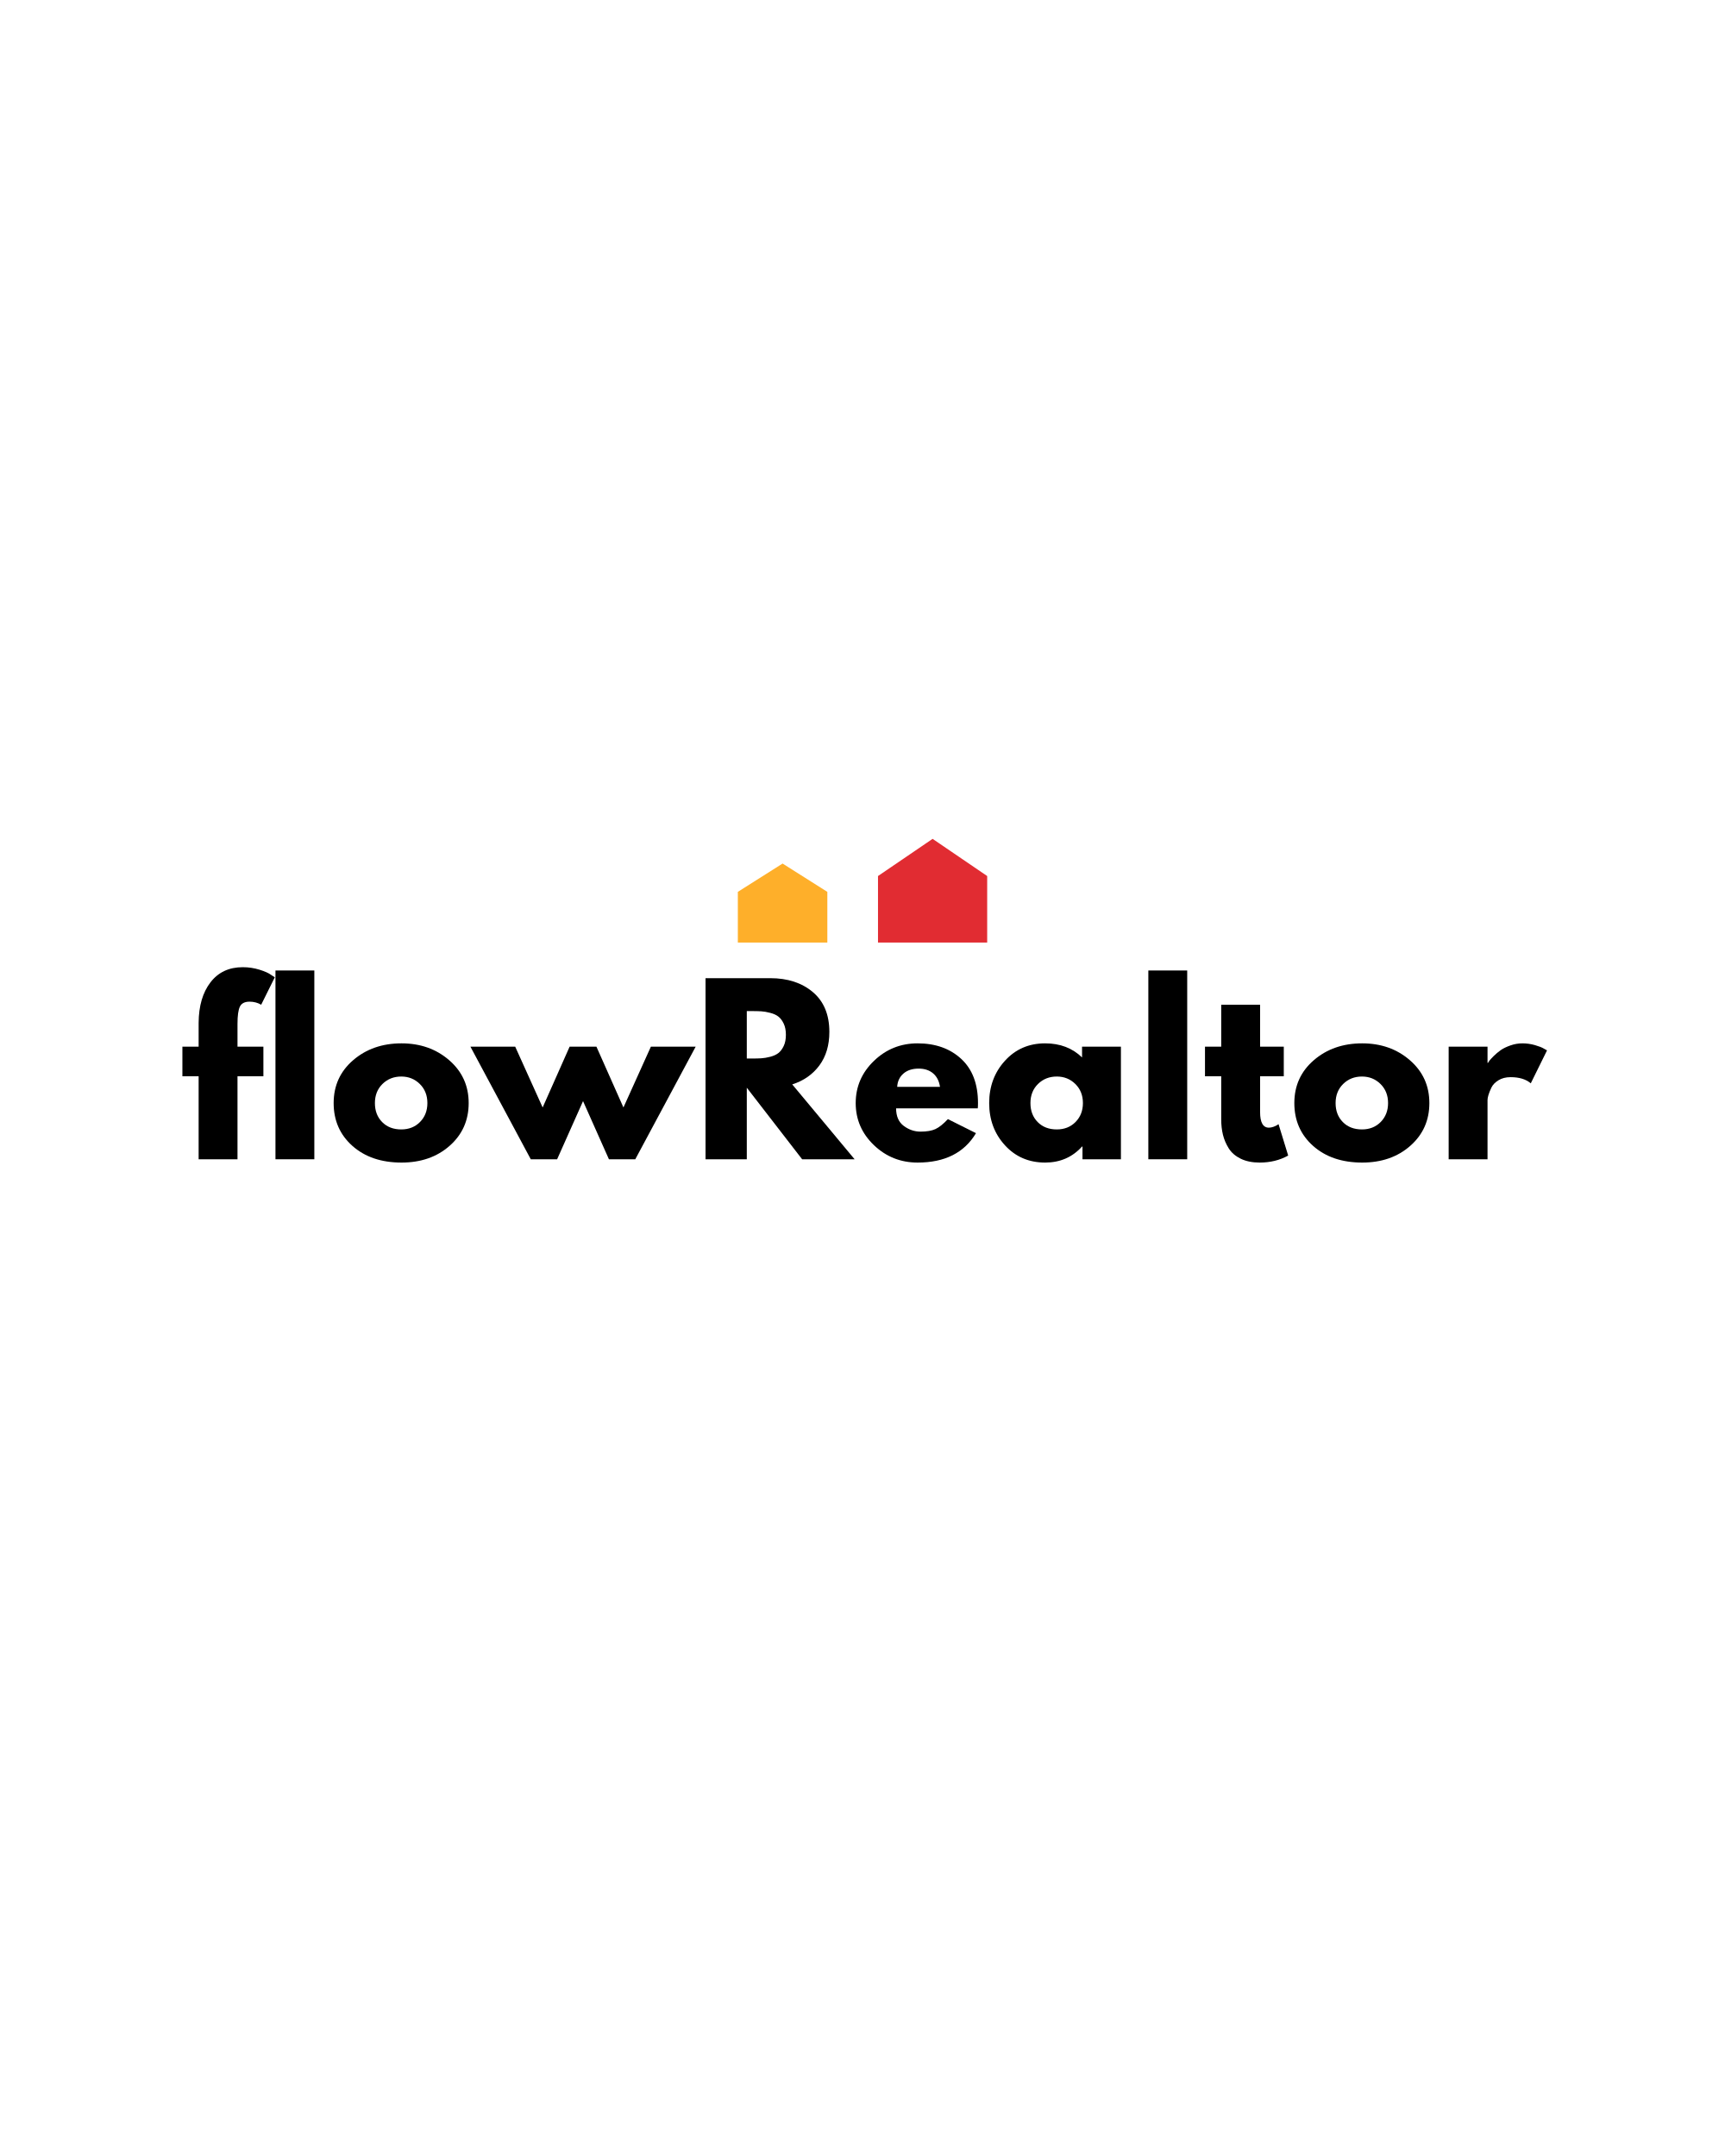
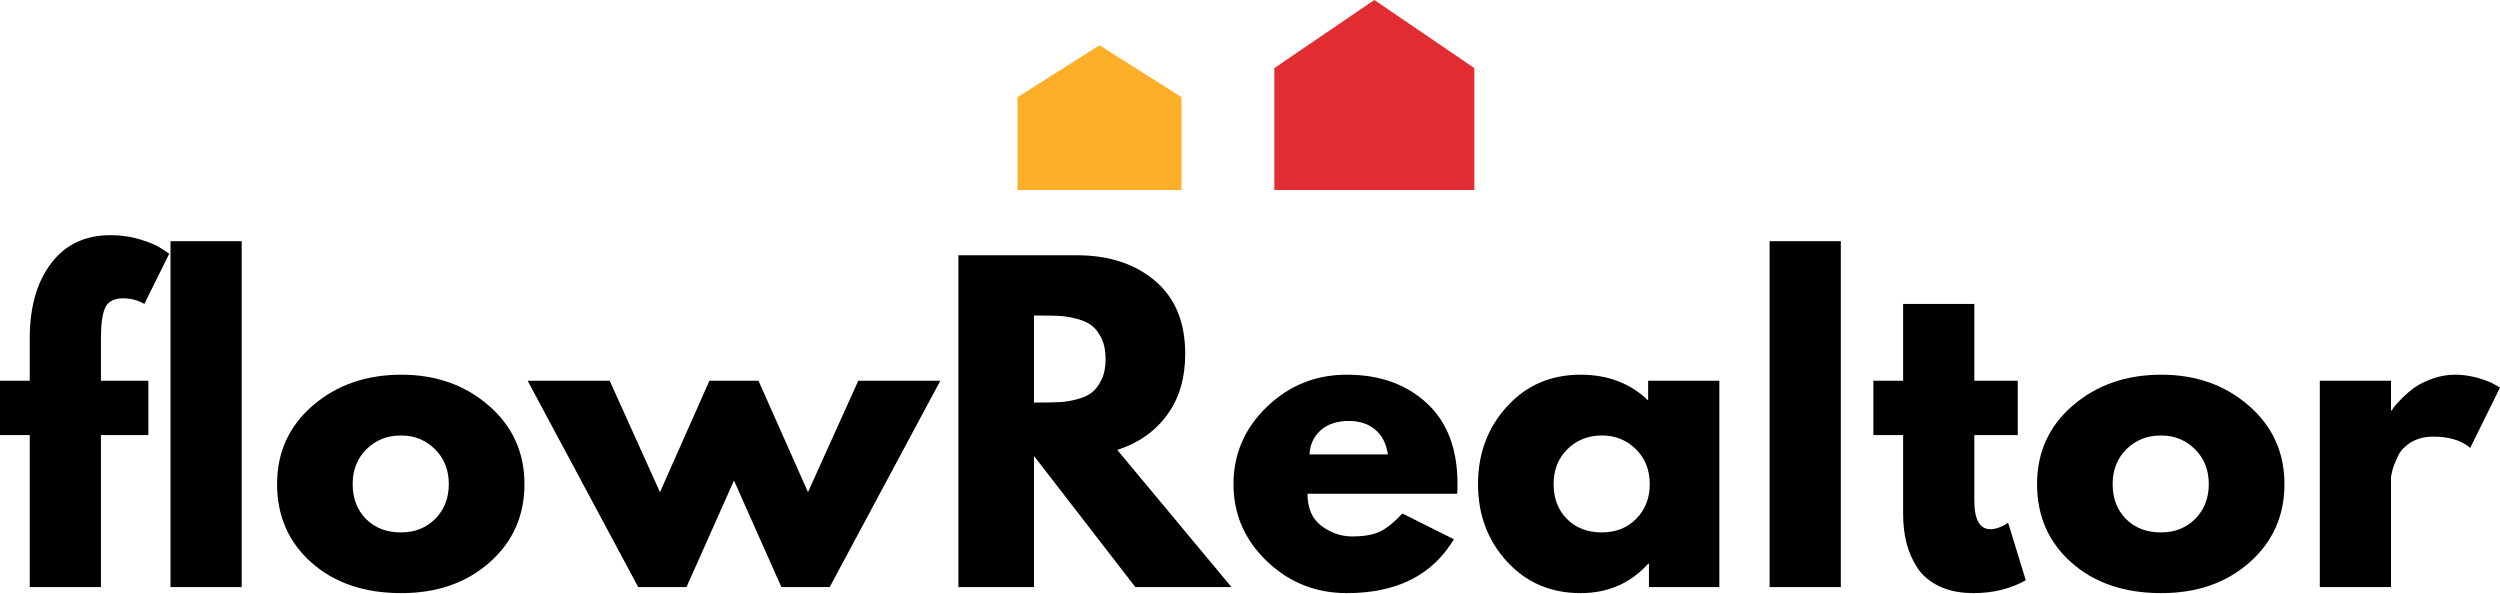
- <svg xmlns="http://www.w3.org/2000/svg" width="1080" zoomAndPan="magnify" viewBox="0 0 810 1012.5" height="1350" preserveAspectRatio="xMidYMid meet" version="1.0">
+ <svg xmlns="http://www.w3.org/2000/svg" zoomAndPan="magnify" preserveAspectRatio="xMidYMid meet" version="1.0" viewBox="85.65 393.94 640.78 152.02">
  <defs>
    <g />
    <clipPath id="89e45f2a8a">
      <path d="M 66.277 0.941 L 117.637 0.941 L 117.637 49.637 L 66.277 49.637 Z M 66.277 0.941 " clip-rule="nonzero" />
    </clipPath>
    <clipPath id="8928b461ee">
      <path d="M 66.277 18.402 L 66.277 49.637 L 117.547 49.637 L 117.547 18.402 L 91.914 0.941 Z M 66.277 18.402 " clip-rule="nonzero" />
    </clipPath>
    <clipPath id="e3bbf35916">
      <path d="M 0.277 0.941 L 51.637 0.941 L 51.637 49.637 L 0.277 49.637 Z M 0.277 0.941 " clip-rule="nonzero" />
    </clipPath>
    <clipPath id="054e6a3790">
      <path d="M 0.277 18.402 L 0.277 49.637 L 51.547 49.637 L 51.547 18.402 L 25.914 0.941 Z M 0.277 18.402 " clip-rule="nonzero" />
    </clipPath>
    <clipPath id="f0dd511b03">
      <rect x="0" width="52" y="0" height="50" />
    </clipPath>
    <clipPath id="5daa88841b">
      <path d="M 0.461 12.535 L 42.633 12.535 L 42.633 49.633 L 0.461 49.633 Z M 0.461 12.535 " clip-rule="nonzero" />
    </clipPath>
    <clipPath id="2fcd45f22a">
      <path d="M 0.461 25.84 L 0.461 49.633 L 42.488 49.633 L 42.488 25.84 L 21.473 12.535 Z M 0.461 25.84 " clip-rule="nonzero" />
    </clipPath>
    <clipPath id="4cb42639a9">
      <path d="M 0.461 0.535 L 42.566 0.535 L 42.566 37.633 L 0.461 37.633 Z M 0.461 0.535 " clip-rule="nonzero" />
    </clipPath>
    <clipPath id="35ae511945">
      <path d="M 0.461 13.84 L 0.461 37.633 L 42.488 37.633 L 42.488 13.84 L 21.473 0.535 Z M 0.461 13.84 " clip-rule="nonzero" />
    </clipPath>
    <clipPath id="1dde4f69b7">
      <rect x="0" width="43" y="0" height="38" />
    </clipPath>
    <clipPath id="1f23d93e26">
      <rect x="0" width="118" y="0" height="50" />
    </clipPath>
  </defs>
  <g fill="#000000" fill-opacity="1">
    <g transform="translate(83.98977, 544.4171)">
      <g>
        <path d="M 9.281 -52.891 L 9.281 -64.125 C 9.344 -72.031 11.195 -78.352 14.844 -83.094 C 18.488 -87.832 23.539 -90.203 30 -90.203 C 32.75 -90.203 35.379 -89.805 37.891 -89.016 C 40.398 -88.234 42.203 -87.426 43.297 -86.594 L 45.047 -85.469 L 38.656 -72.578 C 37.008 -73.535 35.191 -74.016 33.203 -74.016 C 30.93 -74.016 29.414 -73.238 28.656 -71.688 C 27.906 -70.145 27.531 -67.453 27.531 -63.609 L 27.531 -52.891 L 39.688 -52.891 L 39.688 -38.969 L 27.531 -38.969 L 27.531 0 L 9.281 0 L 9.281 -38.969 L 1.656 -38.969 L 1.656 -52.891 Z M 9.281 -52.891 " />
      </g>
    </g>
  </g>
  <g fill="#000000" fill-opacity="1">
    <g transform="translate(123.1624, 544.4171)">
      <g>
        <path d="M 6.188 0 L 6.188 -88.656 L 24.438 -88.656 L 24.438 0 Z M 6.188 0 " />
      </g>
    </g>
  </g>
  <g fill="#000000" fill-opacity="1">
    <g transform="translate(154.2944, 544.4171)">
      <g>
        <path d="M 11.188 -6.281 C 5.312 -11.508 2.375 -18.211 2.375 -26.391 C 2.375 -34.566 5.43 -41.285 11.547 -46.547 C 17.66 -51.805 25.223 -54.438 34.234 -54.438 C 43.098 -54.438 50.57 -51.789 56.656 -46.5 C 62.738 -41.207 65.781 -34.504 65.781 -26.391 C 65.781 -18.285 62.805 -11.602 56.859 -6.344 C 50.91 -1.082 43.367 1.547 34.234 1.547 C 24.742 1.547 17.062 -1.062 11.188 -6.281 Z M 25.297 -35.359 C 22.93 -33.023 21.75 -30.035 21.75 -26.391 C 21.75 -22.742 22.883 -19.77 25.156 -17.469 C 27.426 -15.164 30.414 -14.016 34.125 -14.016 C 37.695 -14.016 40.633 -15.18 42.938 -17.516 C 45.238 -19.859 46.391 -22.816 46.391 -26.391 C 46.391 -30.035 45.203 -33.023 42.828 -35.359 C 40.461 -37.691 37.562 -38.859 34.125 -38.859 C 30.613 -38.859 27.672 -37.691 25.297 -35.359 Z M 25.297 -35.359 " />
      </g>
    </g>
  </g>
  <g fill="#000000" fill-opacity="1">
    <g transform="translate(222.9496, 544.4171)">
      <g>
        <path d="M 38.656 0 L 26.281 0 L -2.062 -52.891 L 18.969 -52.891 L 31.859 -24.328 L 44.531 -52.891 L 57.109 -52.891 L 69.797 -24.328 L 82.688 -52.891 L 103.719 -52.891 L 75.359 0 L 62.984 0 L 50.828 -27.312 Z M 38.656 0 " />
      </g>
    </g>
  </g>
  <g fill="#000000" fill-opacity="1">
    <g transform="translate(325.1077, 544.4171)">
      <g>
        <path d="M 6.188 -85.047 L 36.594 -85.047 C 44.77 -85.047 51.438 -82.863 56.594 -78.5 C 61.75 -74.133 64.328 -67.898 64.328 -59.797 C 64.328 -53.535 62.766 -48.289 59.641 -44.062 C 56.516 -39.844 52.27 -36.875 46.906 -35.156 L 76.188 0 L 51.547 0 L 25.562 -33.609 L 25.562 0 L 6.188 0 Z M 25.562 -47.312 L 27.828 -47.312 C 29.617 -47.312 31.133 -47.348 32.375 -47.422 C 33.613 -47.492 35.02 -47.734 36.594 -48.141 C 38.176 -48.555 39.445 -49.141 40.406 -49.891 C 41.375 -50.648 42.203 -51.75 42.891 -53.188 C 43.578 -54.633 43.922 -56.391 43.922 -58.453 C 43.922 -60.516 43.578 -62.266 42.891 -63.703 C 42.203 -65.148 41.375 -66.25 40.406 -67 C 39.445 -67.758 38.176 -68.344 36.594 -68.75 C 35.02 -69.164 33.613 -69.41 32.375 -69.484 C 31.133 -69.555 29.617 -69.594 27.828 -69.594 L 25.562 -69.594 Z M 25.562 -47.312 " />
      </g>
    </g>
  </g>
  <g fill="#000000" fill-opacity="1">
    <g transform="translate(399.4326, 544.4171)">
      <g>
        <path d="M 59.688 -23.922 L 21.344 -23.922 C 21.344 -20.203 22.547 -17.445 24.953 -15.656 C 27.359 -13.875 29.969 -12.984 32.781 -12.984 C 35.738 -12.984 38.078 -13.379 39.797 -14.172 C 41.516 -14.961 43.473 -16.523 45.672 -18.859 L 58.859 -12.266 C 53.367 -3.055 44.227 1.547 31.438 1.547 C 23.469 1.547 16.629 -1.18 10.922 -6.641 C 5.223 -12.109 2.375 -18.691 2.375 -26.391 C 2.375 -34.086 5.223 -40.688 10.922 -46.188 C 16.629 -51.688 23.469 -54.438 31.438 -54.438 C 39.82 -54.438 46.645 -52.008 51.906 -47.156 C 57.164 -42.312 59.797 -35.391 59.797 -26.391 C 59.797 -25.148 59.758 -24.328 59.688 -23.922 Z M 21.859 -34.016 L 41.953 -34.016 C 41.547 -36.766 40.461 -38.879 38.703 -40.359 C 36.953 -41.836 34.703 -42.578 31.953 -42.578 C 28.93 -42.578 26.523 -41.785 24.734 -40.203 C 22.953 -38.617 21.992 -36.555 21.859 -34.016 Z M 21.859 -34.016 " />
      </g>
    </g>
  </g>
  <g fill="#000000" fill-opacity="1">
    <g transform="translate(462.1089, 544.4171)">
      <g>
        <path d="M 9.797 -6.547 C 4.848 -11.941 2.375 -18.555 2.375 -26.391 C 2.375 -34.223 4.848 -40.852 9.797 -46.281 C 14.742 -51.719 21.031 -54.438 28.656 -54.438 C 35.664 -54.438 41.441 -52.234 45.984 -47.828 L 45.984 -52.891 L 64.234 -52.891 L 64.234 0 L 46.188 0 L 46.188 -5.984 L 45.984 -5.984 C 41.441 -0.961 35.664 1.547 28.656 1.547 C 21.031 1.547 14.742 -1.148 9.797 -6.547 Z M 25.297 -35.359 C 22.93 -33.023 21.75 -30.035 21.75 -26.391 C 21.75 -22.742 22.883 -19.77 25.156 -17.469 C 27.426 -15.164 30.414 -14.016 34.125 -14.016 C 37.695 -14.016 40.633 -15.18 42.938 -17.516 C 45.238 -19.859 46.391 -22.816 46.391 -26.391 C 46.391 -30.035 45.203 -33.023 42.828 -35.359 C 40.461 -37.691 37.562 -38.859 34.125 -38.859 C 30.613 -38.859 27.672 -37.691 25.297 -35.359 Z M 25.297 -35.359 " />
      </g>
    </g>
  </g>
  <g fill="#000000" fill-opacity="1">
    <g transform="translate(533.0319, 544.4171)">
      <g>
        <path d="M 6.188 0 L 6.188 -88.656 L 24.438 -88.656 L 24.438 0 Z M 6.188 0 " />
      </g>
    </g>
  </g>
  <g fill="#000000" fill-opacity="1">
    <g transform="translate(564.1639, 544.4171)">
      <g>
        <path d="M 9.281 -52.891 L 9.281 -72.578 L 27.531 -72.578 L 27.531 -52.891 L 38.656 -52.891 L 38.656 -38.969 L 27.531 -38.969 L 27.531 -22.172 C 27.531 -17.285 28.906 -14.844 31.656 -14.844 C 32.344 -14.844 33.062 -14.977 33.812 -15.25 C 34.57 -15.531 35.156 -15.805 35.562 -16.078 L 36.188 -16.5 L 40.719 -1.75 C 36.801 0.445 32.332 1.547 27.312 1.547 C 23.883 1.547 20.93 0.945 18.453 -0.25 C 15.984 -1.457 14.109 -3.07 12.828 -5.094 C 11.555 -7.125 10.645 -9.254 10.094 -11.484 C 9.551 -13.723 9.281 -16.113 9.281 -18.656 L 9.281 -38.969 L 1.656 -38.969 L 1.656 -52.891 Z M 9.281 -52.891 " />
      </g>
    </g>
  </g>
  <g fill="#000000" fill-opacity="1">
    <g transform="translate(605.3983, 544.4171)">
      <g>
        <path d="M 11.188 -6.281 C 5.312 -11.508 2.375 -18.211 2.375 -26.391 C 2.375 -34.566 5.43 -41.285 11.547 -46.547 C 17.66 -51.805 25.223 -54.438 34.234 -54.438 C 43.098 -54.438 50.57 -51.789 56.656 -46.5 C 62.738 -41.207 65.781 -34.504 65.781 -26.391 C 65.781 -18.285 62.805 -11.602 56.859 -6.344 C 50.91 -1.082 43.367 1.547 34.234 1.547 C 24.742 1.547 17.062 -1.062 11.188 -6.281 Z M 25.297 -35.359 C 22.93 -33.023 21.75 -30.035 21.75 -26.391 C 21.75 -22.742 22.883 -19.77 25.156 -17.469 C 27.426 -15.164 30.414 -14.016 34.125 -14.016 C 37.695 -14.016 40.633 -15.18 42.938 -17.516 C 45.238 -19.859 46.391 -22.816 46.391 -26.391 C 46.391 -30.035 45.203 -33.023 42.828 -35.359 C 40.461 -37.691 37.562 -38.859 34.125 -38.859 C 30.613 -38.859 27.672 -37.691 25.297 -35.359 Z M 25.297 -35.359 " />
      </g>
    </g>
  </g>
  <g fill="#000000" fill-opacity="1">
    <g transform="translate(674.0535, 544.4171)">
      <g>
        <path d="M 6.188 0 L 6.188 -52.891 L 24.438 -52.891 L 24.438 -45.266 L 24.641 -45.266 C 24.773 -45.535 25 -45.875 25.312 -46.281 C 25.625 -46.695 26.289 -47.422 27.312 -48.453 C 28.344 -49.484 29.441 -50.41 30.609 -51.234 C 31.785 -52.055 33.301 -52.797 35.156 -53.453 C 37.008 -54.109 38.898 -54.438 40.828 -54.438 C 42.816 -54.438 44.773 -54.16 46.703 -53.609 C 48.629 -53.055 50.035 -52.504 50.922 -51.953 L 52.375 -51.141 L 44.75 -35.672 C 42.477 -37.598 39.316 -38.562 35.266 -38.562 C 33.055 -38.562 31.16 -38.078 29.578 -37.109 C 28.004 -36.148 26.891 -34.984 26.234 -33.609 C 25.586 -32.234 25.125 -31.062 24.844 -30.094 C 24.57 -29.133 24.438 -28.379 24.438 -27.828 L 24.438 0 Z M 6.188 0 " />
      </g>
    </g>
  </g>
  <g transform="matrix(1, 0, 0, 1, 346, 393)">
    <g clip-path="url(#1f23d93e26)">
      <g clip-path="url(#89e45f2a8a)">
        <g clip-path="url(#8928b461ee)">
          <g transform="matrix(1, 0, 0, 1, 66, 0)">
            <g clip-path="url(#f0dd511b03)">
              <g clip-path="url(#e3bbf35916)">
                <g clip-path="url(#054e6a3790)">
                  <path fill="#e12c32" d="M 0.277 49.637 L 0.277 0.941 L 51.637 0.941 L 51.637 49.637 Z M 0.277 49.637 " fill-opacity="1" fill-rule="nonzero" />
                </g>
              </g>
            </g>
          </g>
        </g>
      </g>
      <g clip-path="url(#5daa88841b)">
        <g clip-path="url(#2fcd45f22a)">
          <g transform="matrix(1, 0, 0, 1, -0.000000000000056843, 12)">
            <g clip-path="url(#1dde4f69b7)">
              <g clip-path="url(#4cb42639a9)">
                <g clip-path="url(#35ae511945)">
                  <path fill="#feaf2a" d="M 0.461 37.633 L 0.461 0.535 L 42.488 0.535 L 42.488 37.633 Z M 0.461 37.633 " fill-opacity="1" fill-rule="nonzero" />
                </g>
              </g>
            </g>
          </g>
        </g>
      </g>
    </g>
  </g>
</svg>
